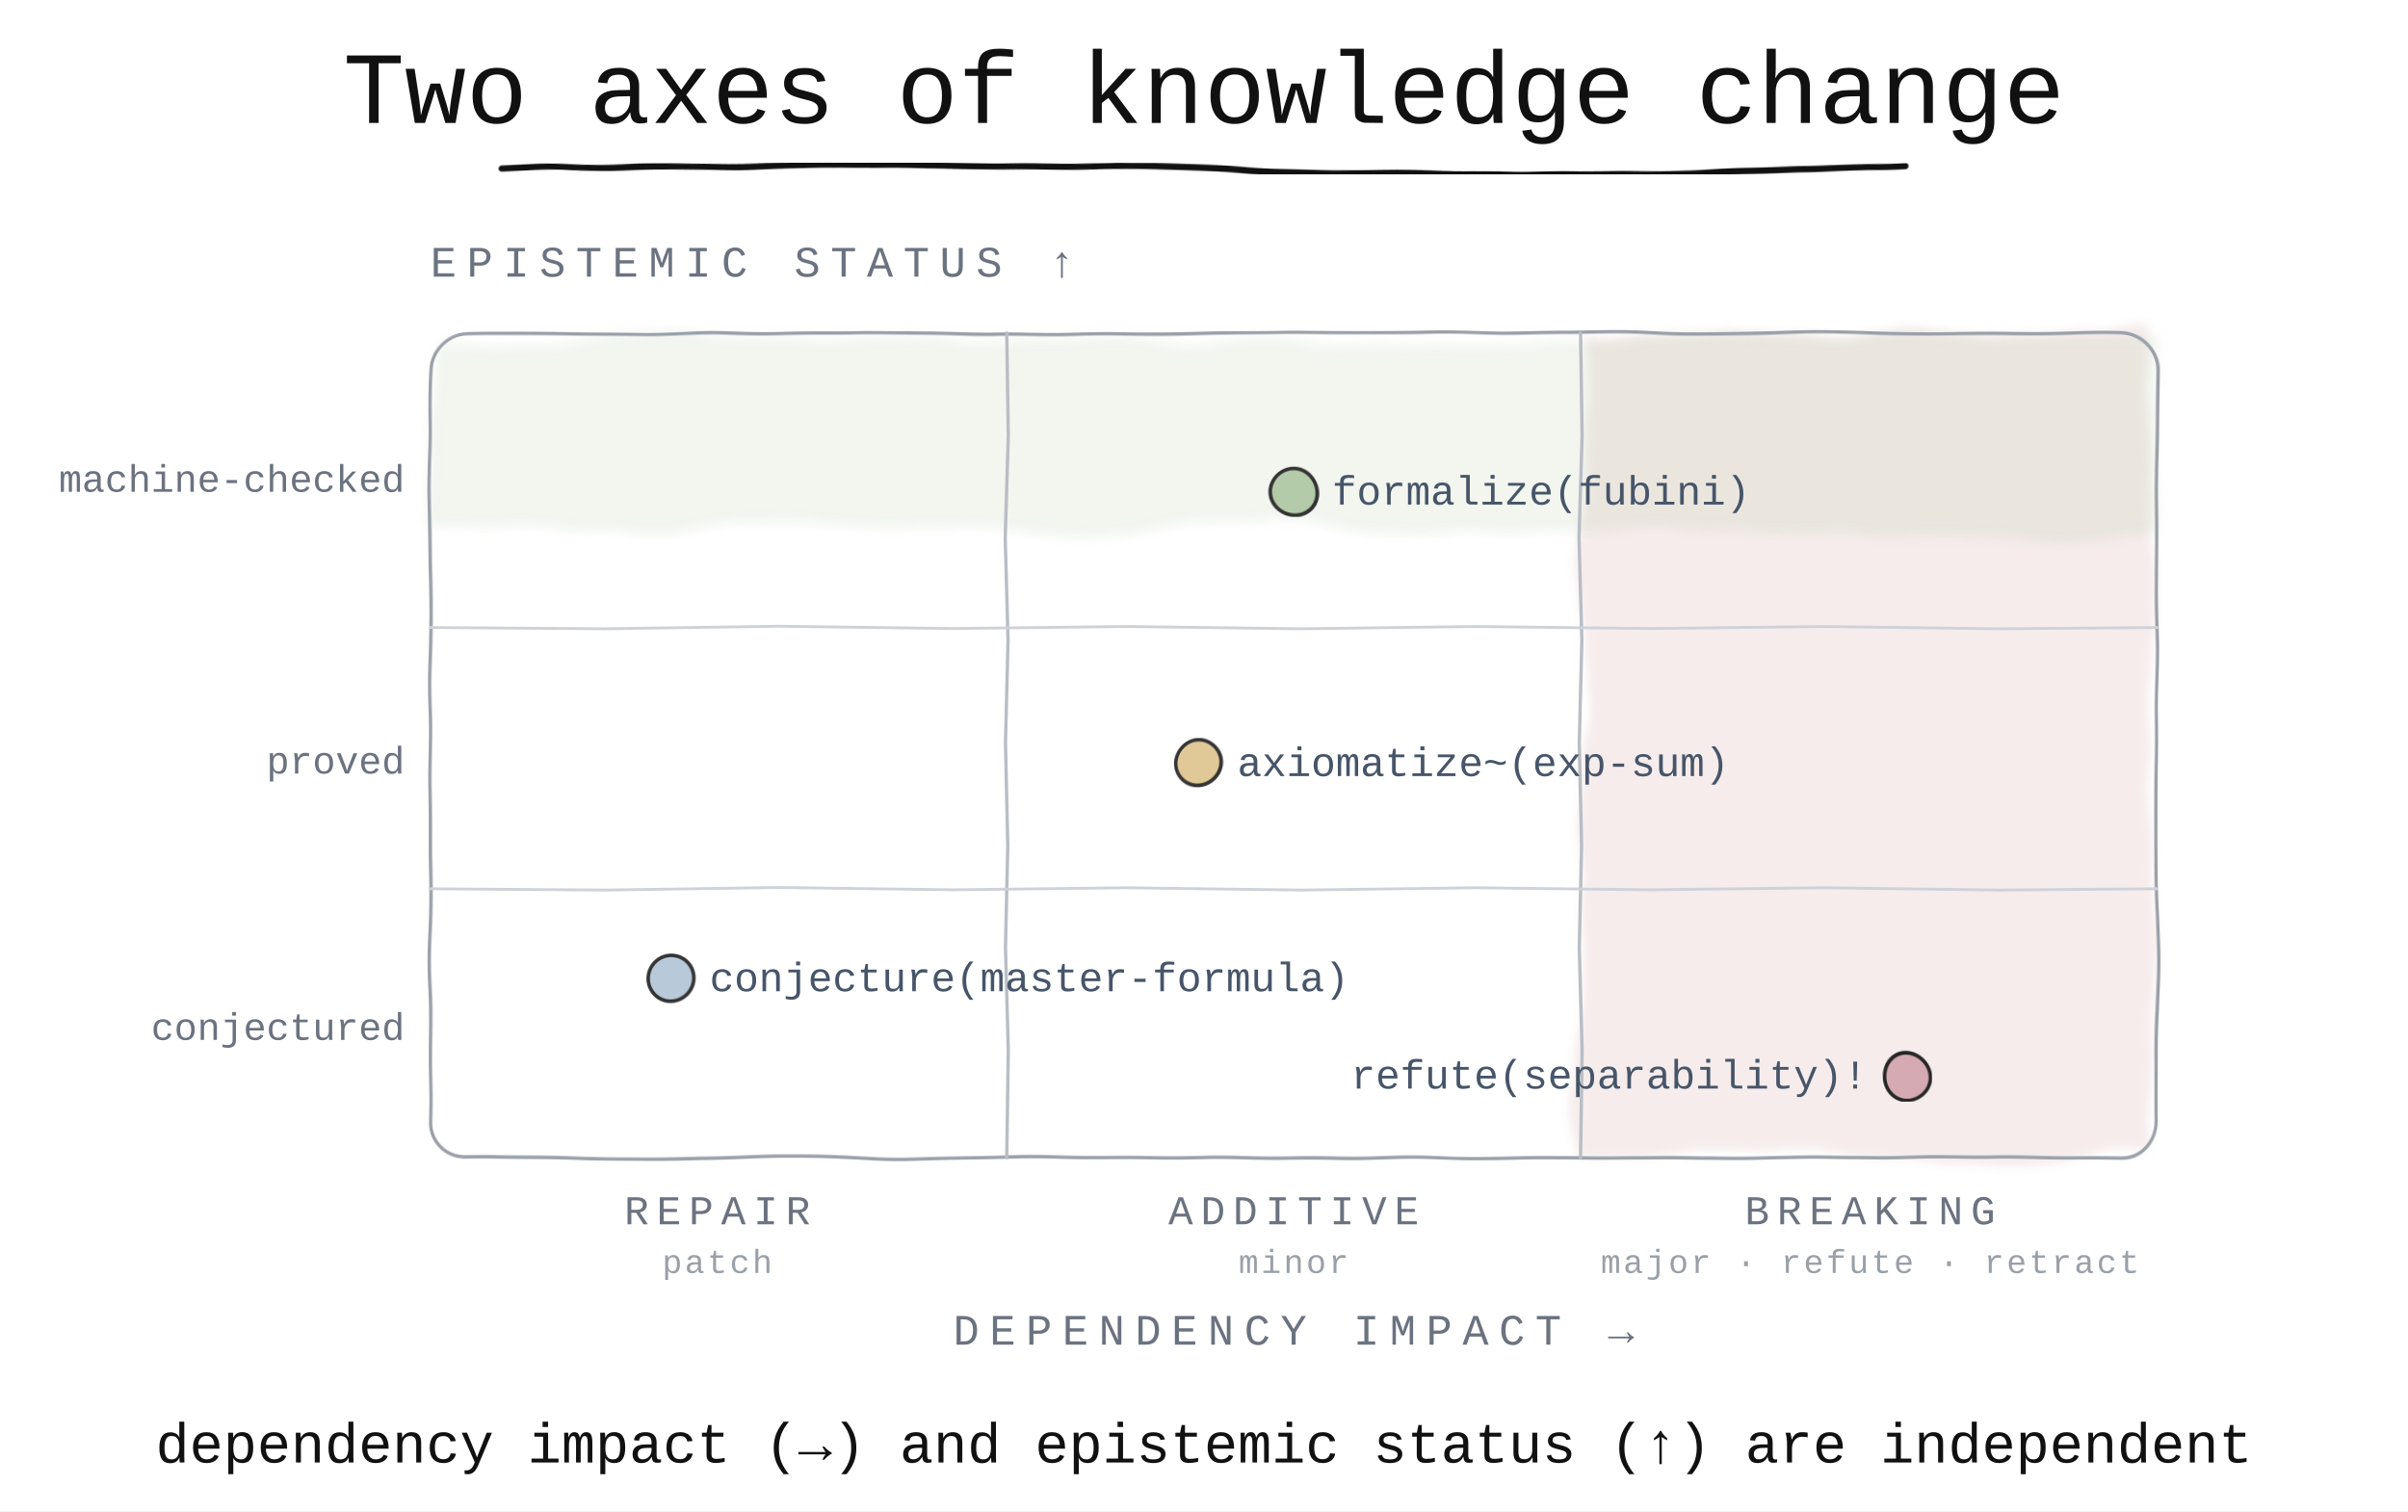
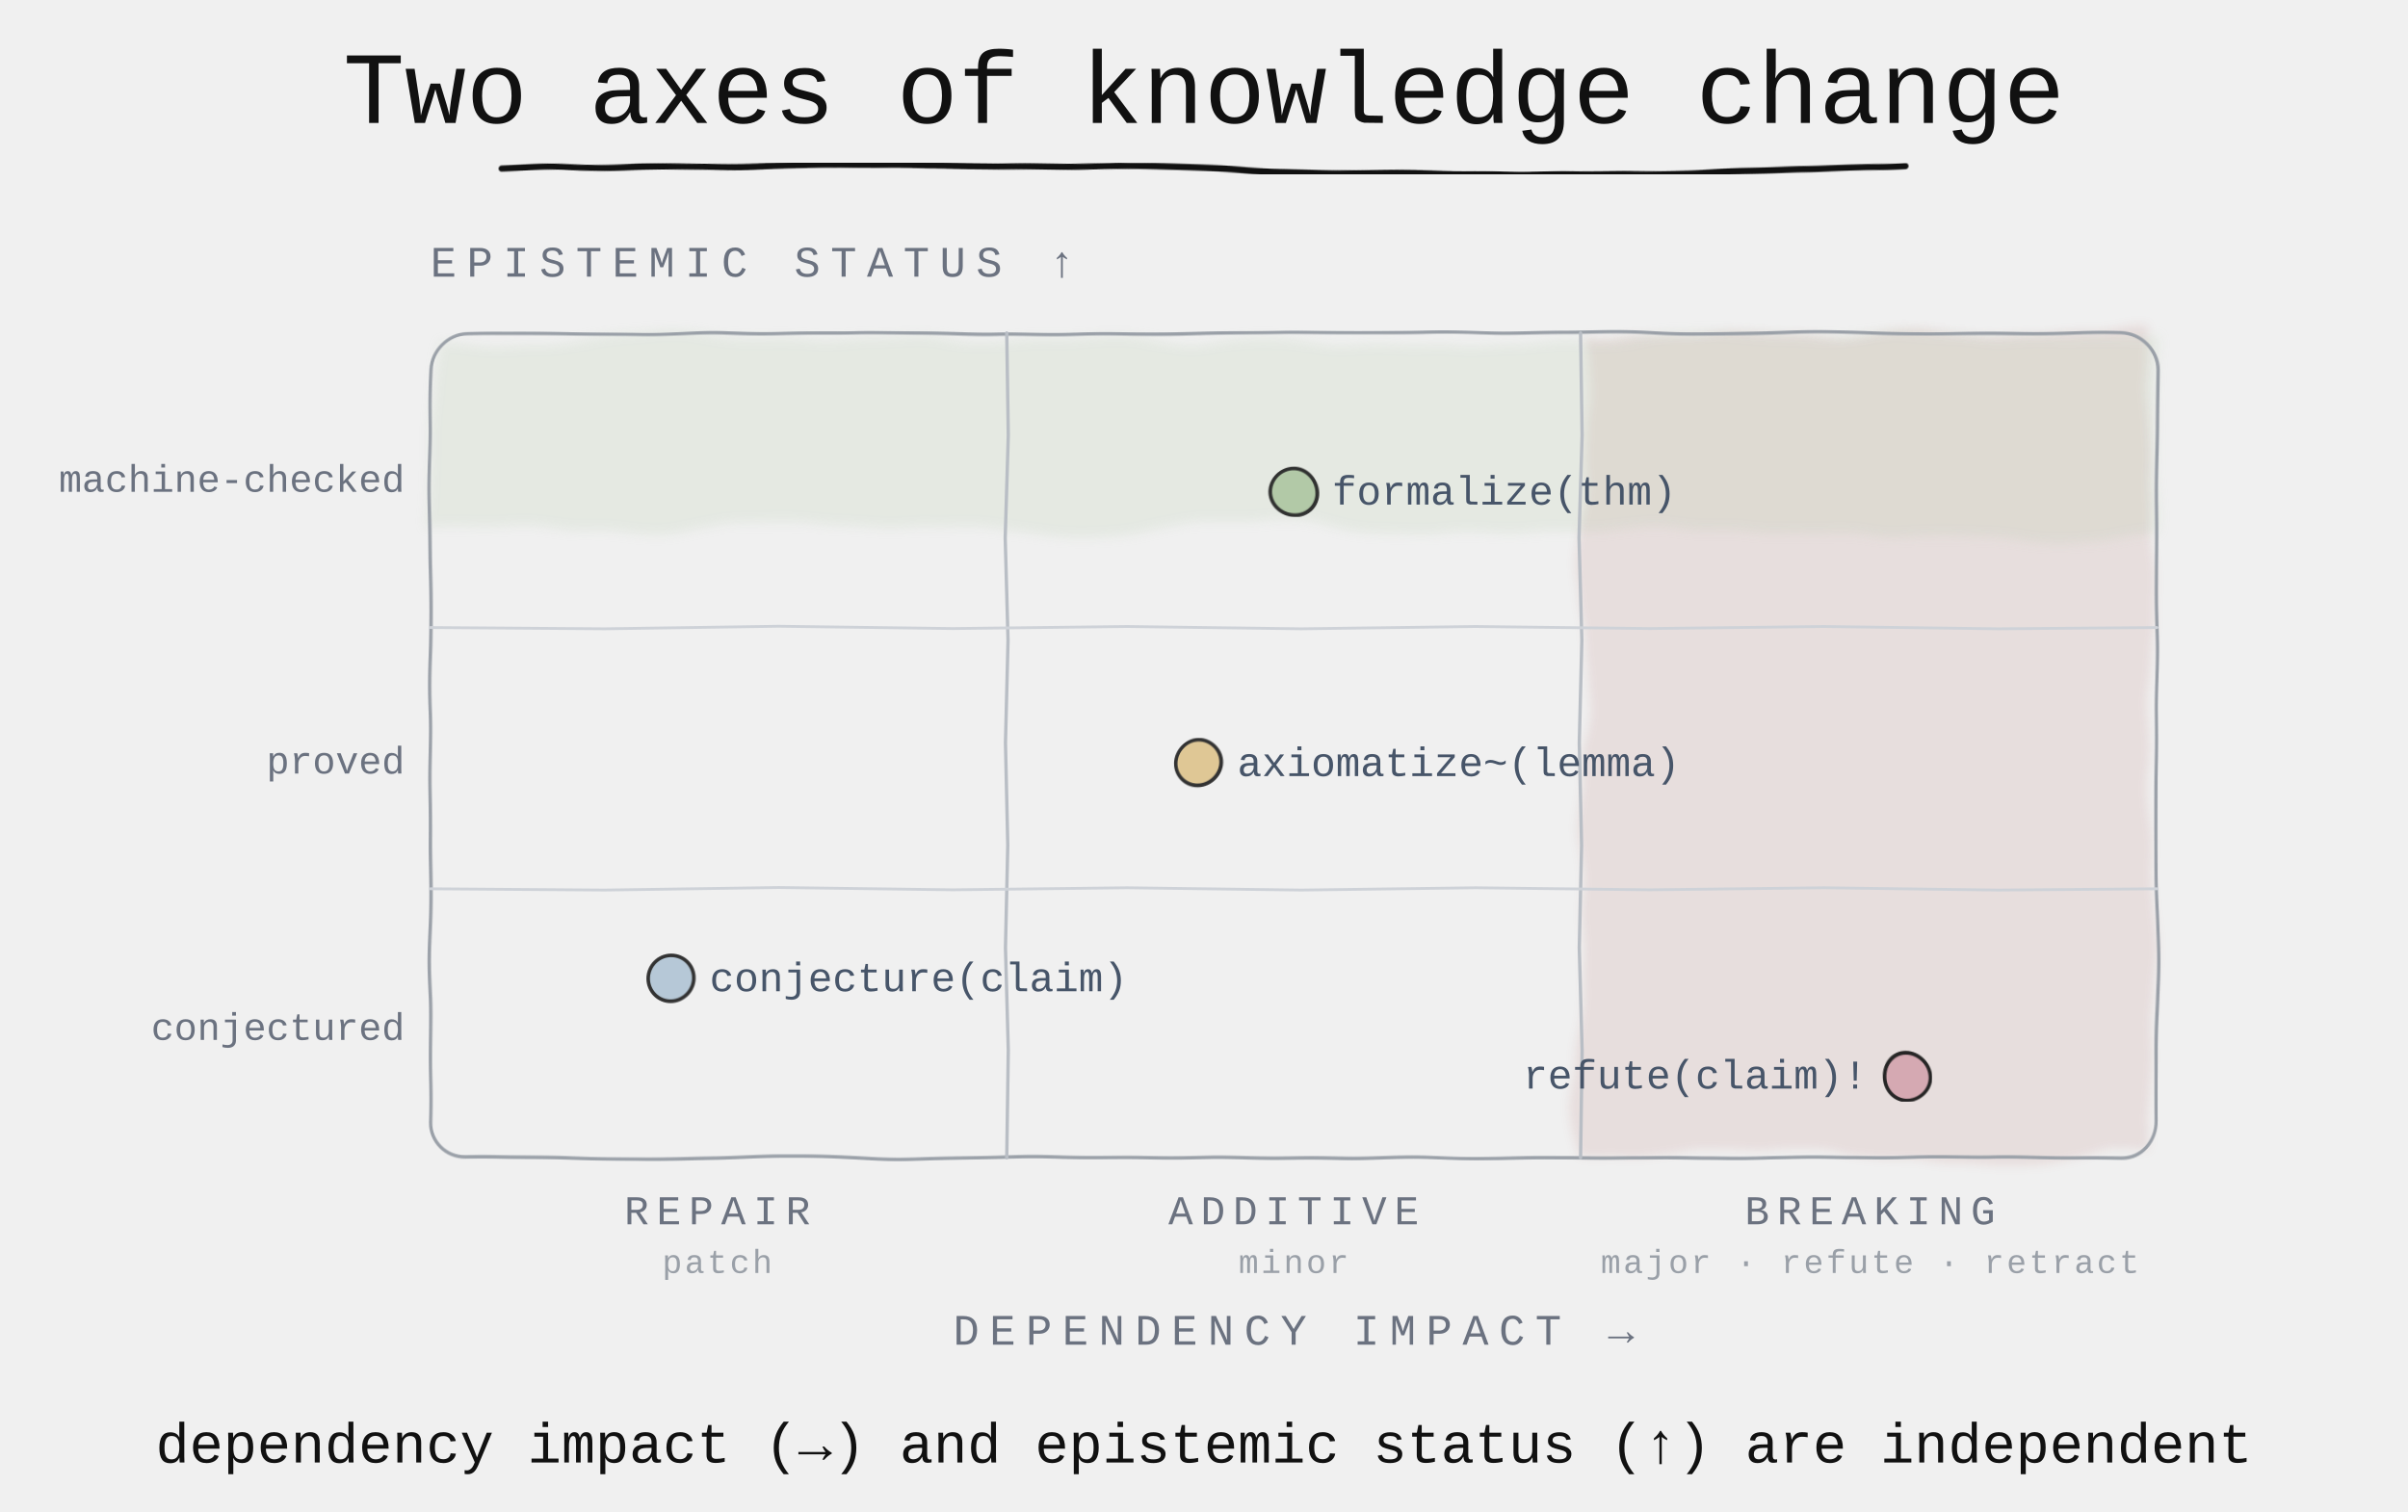
<svg xmlns="http://www.w3.org/2000/svg" viewBox="0 0 940 590" width="940" height="590">
  <defs>
    <style type="text/css">
      text          { fill: #111111; font-family: 'SF Mono', Menlo, Monaco, Consolas, 'Courier New', monospace; }
      .mono         { font-family: 'SF Mono', Menlo, Monaco, Consolas, 'Courier New', monospace; }
      .title        { font-size: 40px; font-weight: 500; }
      .section-label{ font-size: 17px; letter-spacing: 4px; fill: #6b7280; }
      .zone-label   { font-size: 16px; letter-spacing: 3px; fill: #6b7280; }
      .rung         { font-size: 15px; fill: #6b7280; }
      .sub          { font-size: 13px; letter-spacing: 1px; fill: #9aa0a8; }
      .chip         { font-size: 16px; fill: #475569; }
      .caption      { font-size: 22px; fill: #111111; }
    </style>
    <filter id="wash-a" x="-20%" y="-25%" width="140%" height="150%">
      <feTurbulence type="fractalNoise" baseFrequency="0.013" numOctaves="3" seed="2" />
      <feDisplacementMap in="SourceGraphic" scale="16" />
      <feGaussianBlur stdDeviation="1.6" />
    </filter>
    <filter id="wash-b" x="-20%" y="-25%" width="140%" height="150%">
      <feTurbulence type="fractalNoise" baseFrequency="0.015" numOctaves="3" seed="9" />
      <feDisplacementMap in="SourceGraphic" scale="14" />
      <feGaussianBlur stdDeviation="1.8" />
    </filter>
    <filter id="wash-c" x="-20%" y="-25%" width="140%" height="150%">
      <feTurbulence type="fractalNoise" baseFrequency="0.011" numOctaves="3" seed="14" />
      <feDisplacementMap in="SourceGraphic" scale="18" />
      <feGaussianBlur stdDeviation="2" />
    </filter>
    <filter id="ink-a" x="-5%" y="-5%" width="110%" height="110%">
      <feTurbulence type="fractalNoise" baseFrequency="0.018" numOctaves="2" seed="5" />
      <feDisplacementMap in="SourceGraphic" scale="3" />
    </filter>
    <filter id="ink-b" x="-5%" y="-5%" width="110%" height="110%">
      <feTurbulence type="fractalNoise" baseFrequency="0.022" numOctaves="2" seed="13" />
      <feDisplacementMap in="SourceGraphic" scale="2.8" />
    </filter>
    <filter id="ink-c" x="-5%" y="-5%" width="110%" height="110%">
      <feTurbulence type="fractalNoise" baseFrequency="0.025" numOctaves="2" seed="21" />
      <feDisplacementMap in="SourceGraphic" scale="2.5" />
    </filter>
  </defs>
-   <rect x="0" y="0" width="940" height="590" fill="#ffffff" />
  <text x="470" y="48" text-anchor="middle" class="title">Two axes of knowledge change</text>
  <path d="M 196 66 Q 333 62 470 66 Q 607 70 744 65" fill="none" stroke="#111111" stroke-width="2.4" stroke-linecap="round" filter="url(#ink-b)" />
  <text x="168" y="108" class="mono section-label">EPISTEMIC STATUS ↑</text>
  <rect x="617" y="130" width="225" height="322" fill="#9c3a34" opacity="0.10" filter="url(#wash-b)" />
  <rect x="168" y="130" width="674" height="78" fill="#a9c39c" opacity="0.16" filter="url(#wash-c)" />
  <path d="M 182 130 L 828 130 A 14 14 0 0 1 842 144 L 842 438 A 14 14 0 0 1 828 452 L 182 452 A 14 14 0 0 1 168 438 L 168 144 A 14 14 0 0 1 182 130 Z" fill="none" stroke="#9aa0a8" stroke-width="1.3" filter="url(#ink-a)" />
  <path d="M 393 130 L 393.6 170 L 392.4 210 L 393.5 250 L 392.5 290 L 393.4 330 L 392.5 370 L 393.6 410 L 393 452" fill="none" stroke="#b9bec5" stroke-width="1.3" stroke-linecap="round" />
  <path d="M 617 130 L 617.6 170 L 616.4 210 L 617.5 250 L 616.5 290 L 617.4 330 L 616.5 370 L 617.6 410 L 617 452" fill="none" stroke="#b9bec5" stroke-width="1.3" stroke-linecap="round" />
  <path d="M 168 245 L 236 245.5 L 304 244.5 L 372 245.4 L 440 244.6 L 508 245.5 L 576 244.6 L 644 245.4 L 712 244.6 L 780 245.5 L 842 245" fill="none" stroke="#ced2d8" stroke-width="1.1" stroke-linecap="round" />
  <path d="M 168 347 L 236 347.5 L 304 346.5 L 372 347.4 L 440 346.6 L 508 347.5 L 576 346.6 L 644 347.4 L 712 346.6 L 780 347.5 L 842 347" fill="none" stroke="#ced2d8" stroke-width="1.1" stroke-linecap="round" />
  <text x="158" y="192" text-anchor="end" class="mono rung">machine-checked</text>
  <text x="158" y="302" text-anchor="end" class="mono rung">proved</text>
  <text x="158" y="406" text-anchor="end" class="mono rung">conjectured</text>
  <g>
    <circle cx="505" cy="192" r="9" fill="#a9c39c" opacity="0.85" stroke="#111111" stroke-width="1.4" filter="url(#ink-b)" />
-     <text x="520" y="197" class="mono chip">formalize(fubini)</text>
+     <text x="520" y="197" class="mono chip">formalize(thm)</text>
  </g>
  <g>
    <circle cx="468" cy="298" r="9" fill="#dcc085" opacity="0.85" stroke="#111111" stroke-width="1.4" filter="url(#ink-c)" />
-     <text x="483" y="303" class="mono chip">axiomatize~(exp-sum)</text>
+     <text x="483" y="303" class="mono chip">axiomatize~(lemma)</text>
  </g>
  <g>
    <circle cx="262" cy="382" r="9" fill="#abc1d2" opacity="0.85" stroke="#111111" stroke-width="1.4" filter="url(#ink-a)" />
-     <text x="277" y="387" class="mono chip">conjecture(master-formula)</text>
+     <text x="277" y="387" class="mono chip">conjecture(claim)</text>
  </g>
  <g>
    <circle cx="744" cy="420" r="9" fill="#d3a3ad" opacity="0.9" stroke="#111111" stroke-width="1.4" filter="url(#ink-b)" />
-     <text x="729" y="425" text-anchor="end" class="mono chip">refute(separability)!</text>
+     <text x="729" y="425" text-anchor="end" class="mono chip">refute(claim)!</text>
  </g>
  <text x="280" y="478" text-anchor="middle" class="mono zone-label">REPAIR</text>
  <text x="505" y="478" text-anchor="middle" class="mono zone-label">ADDITIVE</text>
  <text x="730" y="478" text-anchor="middle" class="mono zone-label">BREAKING</text>
  <text x="280" y="497" text-anchor="middle" class="mono sub">patch</text>
  <text x="505" y="497" text-anchor="middle" class="mono sub">minor</text>
  <text x="730" y="497" text-anchor="middle" class="mono sub">major · refute · retract</text>
  <text x="505" y="525" text-anchor="middle" class="mono section-label">DEPENDENCY IMPACT →</text>
  <text x="470" y="571" text-anchor="middle" class="caption">dependency impact (→) and epistemic status (↑) are independent</text>
</svg>
